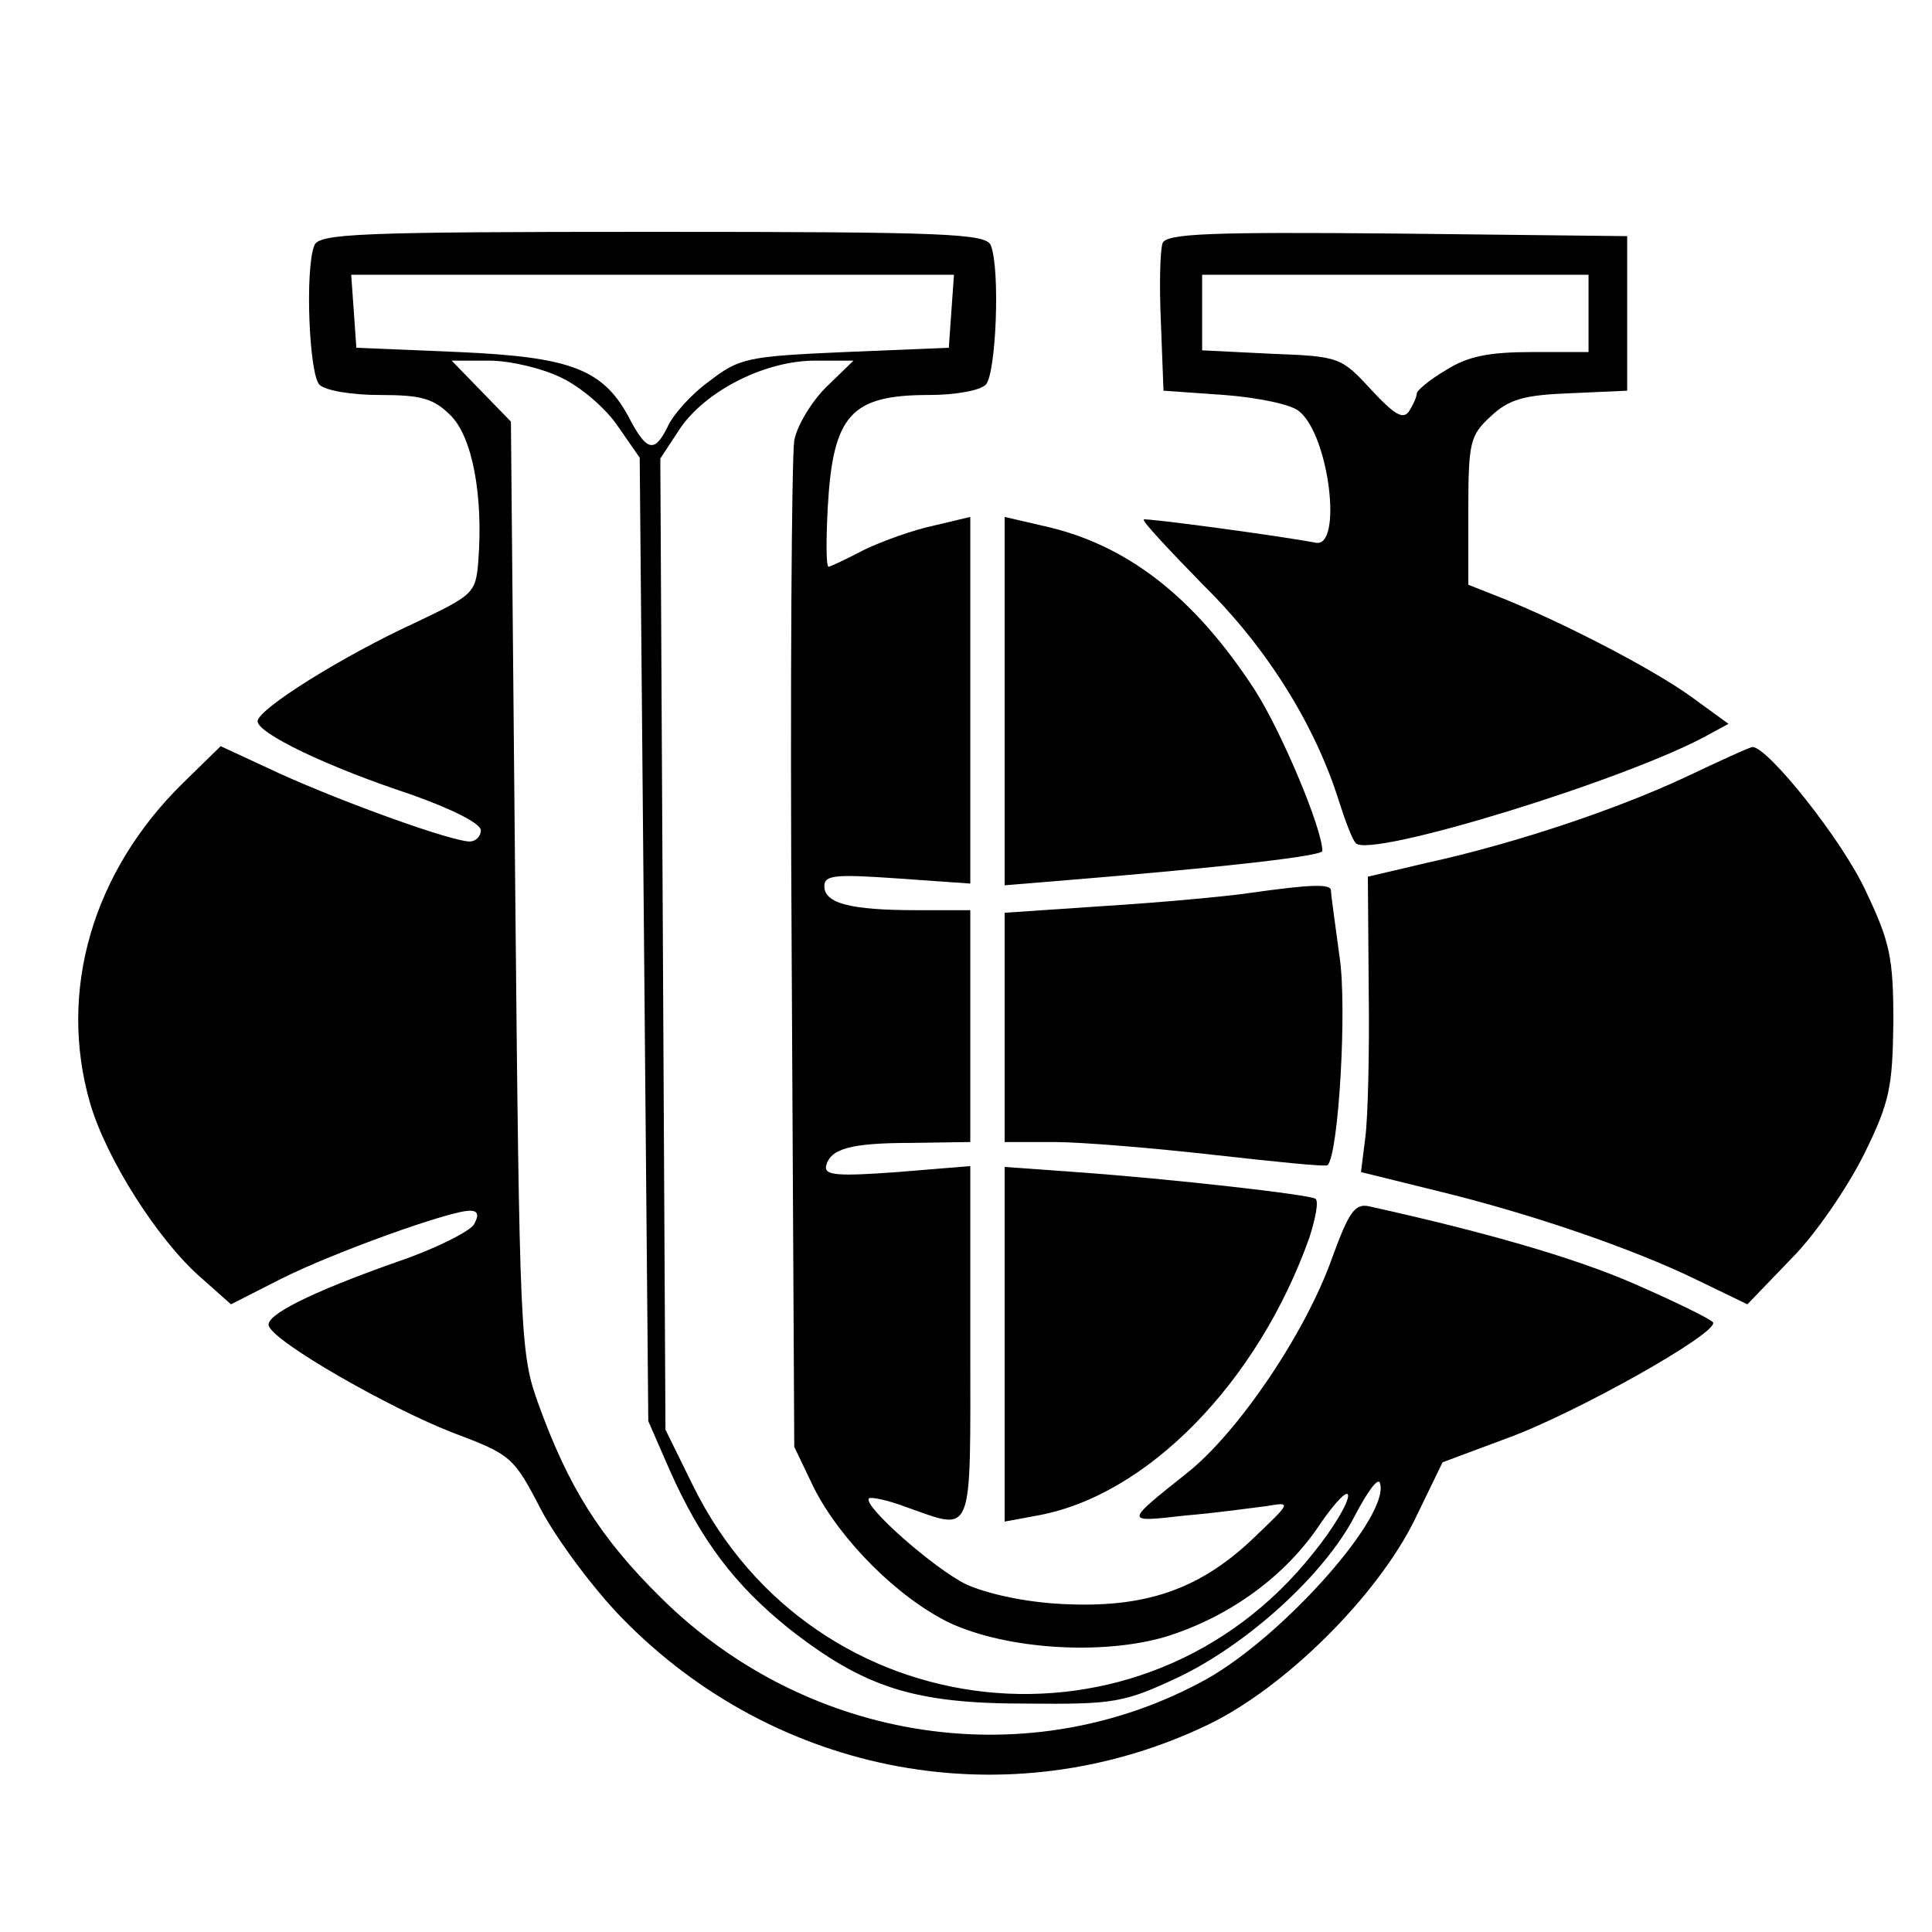
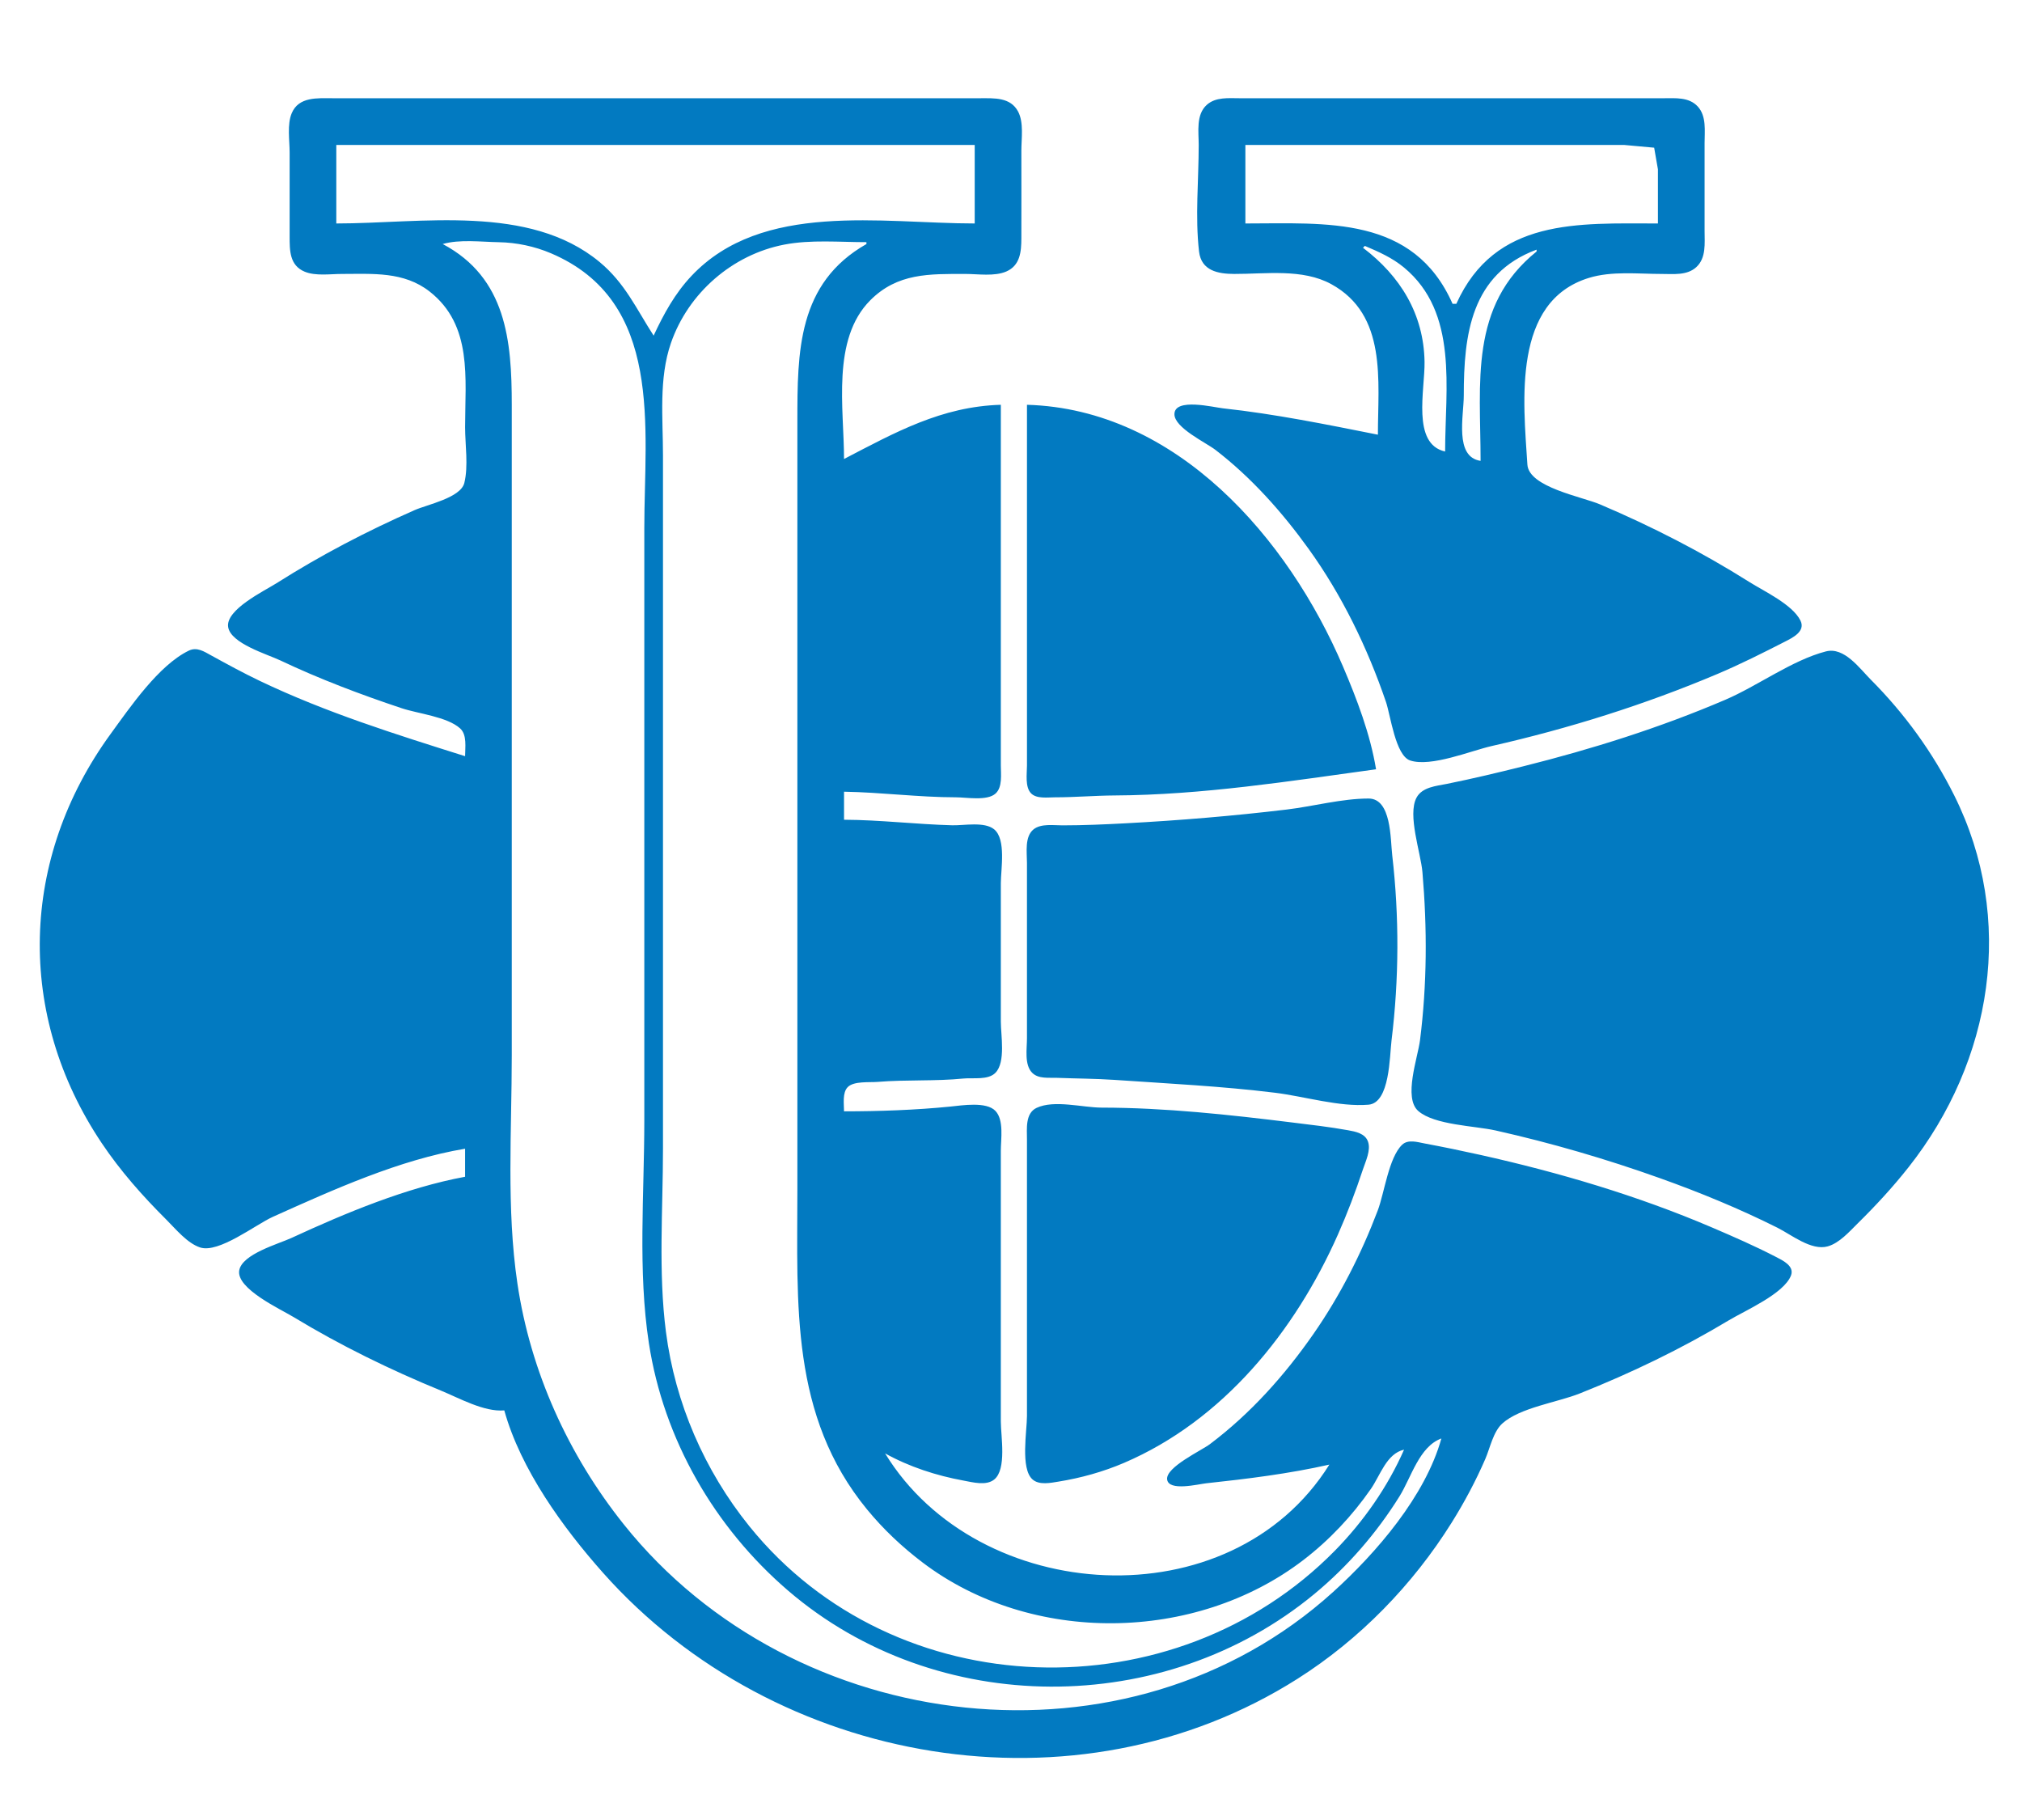
- <svg xmlns="http://www.w3.org/2000/svg" version="1.0" width="225pt" height="225pt" viewBox="0 0 225 225" preserveAspectRatio="xMidYMid meet">
-   <g transform="translate(0,225) scale(0.1,-0.1)" fill="#000000" stroke="none">
-     <path d="M366 1964 c-11 -28 -6 -150 6 -162 7 -7 38 -12 70 -12 49 0 63 -4 83 -24 25 -25 38 -93 32 -170 -3 -37 -6 -39 -73 -71 -85 -39 -184 -101 -184 -115 0 -14 81 -53 178 -85 48 -17 82 -34 82 -42 0 -7 -6 -13 -13 -13 -21 0 -146 45 -221 79 l-69 32 -44 -43 c-105 -103 -146 -242 -108 -373 19 -65 79 -159 128 -202 l36 -32 59 30 c62 31 196 79 219 79 10 0 11 -5 5 -16 -5 -8 -44 -28 -88 -43 -105 -37 -155 -63 -151 -75 6 -19 139 -95 213 -124 69 -26 72 -28 104 -90 18 -34 60 -91 94 -126 180 -185 452 -235 682 -125 90 43 198 150 242 240 l32 66 75 28 c80 29 247 123 240 135 -3 4 -44 24 -92 45 -71 31 -177 61 -308 90 -17 4 -24 -6 -44 -61 -31 -87 -109 -202 -168 -249 -74 -59 -74 -58 -3 -50 36 3 79 9 95 11 30 5 29 5 -18 -40 -62 -58 -125 -79 -220 -74 -43 2 -88 12 -112 23 -37 18 -121 92 -113 100 2 2 22 -2 43 -10 80 -28 75 -40 75 191 l0 206 -85 -7 c-69 -5 -85 -4 -83 7 5 20 27 27 101 27 l67 1 0 135 0 135 -62 0 c-78 0 -108 8 -108 28 0 13 13 14 85 9 l85 -6 0 213 0 214 -42 -10 c-24 -5 -60 -18 -81 -28 -21 -11 -40 -20 -42 -20 -3 0 -3 31 -1 69 6 108 27 131 118 131 30 0 59 5 66 12 12 12 17 134 6 162 -5 14 -50 16 -394 16 -344 0 -389 -2 -394 -16z m742 -76 l-3 -43 -121 -5 c-114 -5 -123 -7 -158 -34 -21 -15 -42 -39 -48 -52 -15 -31 -24 -30 -43 5 -31 61 -68 75 -200 81 l-120 5 -3 43 -3 42 351 0 351 0 -3 -42z m-454 -78 c23 -11 52 -36 66 -57 l25 -36 5 -561 5 -561 24 -55 c37 -84 77 -136 139 -186 89 -70 147 -88 277 -88 103 -1 114 1 178 31 81 39 170 120 205 188 14 27 27 45 29 38 13 -37 -111 -177 -201 -228 -205 -114 -464 -76 -636 94 -71 70 -108 129 -143 226 -21 58 -22 77 -27 602 l-5 542 -34 35 -35 36 44 0 c24 0 62 -9 84 -20z m308 -11 c-17 -17 -34 -45 -37 -62 -3 -18 -5 -288 -3 -602 l3 -570 23 -48 c31 -61 98 -128 158 -157 67 -31 178 -38 252 -16 74 23 140 71 180 132 18 26 32 40 32 32 0 -9 -18 -39 -40 -66 -197 -250 -582 -209 -723 78 l-32 65 -3 566 -3 565 23 35 c30 44 99 79 157 79 l45 0 -32 -31z" />
-     <path d="M1354 1967 c-3 -8 -4 -49 -2 -93 l3 -79 71 -5 c39 -3 78 -11 87 -19 35 -28 51 -160 19 -153 -42 8 -198 29 -200 27 -2 -2 30 -36 70 -77 74 -73 130 -163 158 -253 7 -22 15 -43 19 -47 16 -18 316 74 410 126 l24 13 -44 32 c-43 31 -146 85 -221 115 l-38 15 0 86 c0 80 2 88 26 110 21 20 39 25 92 27 l67 3 0 90 0 90 -268 3 c-218 2 -268 0 -273 -11z m496 -82 l0 -45 -66 0 c-50 0 -75 -5 -100 -21 -19 -11 -34 -24 -34 -27 0 -4 -4 -13 -9 -21 -7 -10 -17 -4 -44 25 -35 38 -37 39 -116 42 l-81 4 0 44 0 44 225 0 225 0 0 -45z" />
-     <path d="M1170 1433 l0 -214 73 6 c182 15 297 28 297 34 0 26 -48 140 -79 188 -71 109 -150 170 -248 191 l-43 10 0 -215z" />
-     <path d="M1963 1345 c-79 -37 -197 -77 -302 -100 l-68 -16 1 -132 c1 -73 -1 -150 -4 -172 l-5 -40 85 -21 c112 -27 231 -68 305 -104 l60 -29 51 53 c29 29 66 84 85 122 30 61 33 78 34 154 0 75 -4 93 -32 152 -27 59 -114 168 -132 168 -3 0 -38 -16 -78 -35z" />
-     <path d="M1455 1210 c-27 -4 -103 -11 -167 -15 l-118 -8 0 -133 0 -134 58 0 c31 0 115 -7 186 -15 71 -8 130 -14 132 -12 13 12 23 185 14 243 -5 38 -10 72 -10 77 0 8 -24 7 -95 -3z" />
-     <path d="M1170 684 l0 -206 38 7 c128 23 257 155 317 324 7 22 11 42 7 45 -9 5 -167 23 -279 31 l-83 6 0 -207z" />
-   </g>
+ <svg xmlns="http://www.w3.org/2000/svg" width="100" height="90" viewBox="0 0 271 291" version="1.1" id="svg1176">
+   <defs id="defs1173" />
+   <path style="fill:#027ac1;stroke:none;stroke-width:0.299" d="m 48.206,120.908 c -11.17,-3.521 -22.232,-6.976 -32.835,-12.042 -2.637,-1.26 -5.199,-2.662 -7.761,-4.067 -1.131,-0.62 -2.283,-1.398 -3.582,-0.77 -4.819,2.331 -9.39,9.047 -12.484,13.292 -14.542,19.95 -15.209,44.923 -1.444,65.452 2.997,4.469 6.541,8.463 10.346,12.252 1.495,1.489 3.312,3.737 5.373,4.426 2.977,0.996 8.901,-3.657 11.641,-4.889 9.633,-4.331 20.262,-9.148 30.745,-10.893 v 4.483 c -9.396,1.734 -19.117,5.792 -27.76,9.782 -2.095,0.967 -7.9,2.573 -8.356,5.187 -0.51,2.925 6.602,6.201 8.654,7.444 7.521,4.558 15.45,8.432 23.581,11.771 2.955,1.213 6.912,3.45 10.149,3.173 2.619,9.436 9.41,18.794 15.821,26.001 27.528,30.944 75.692,39.327 111.041,16.901 9.942,-6.307 18.403,-14.997 24.639,-24.971 2.024,-3.237 3.849,-6.656 5.369,-10.161 0.765,-1.764 1.261,-4.361 2.729,-5.684 2.814,-2.533 8.809,-3.377 12.336,-4.778 8.232,-3.271 16.284,-7.148 23.88,-11.714 2.592,-1.558 8.801,-4.232 9.939,-7.163 0.599,-1.543 -1.408,-2.458 -2.478,-3.01 -3.309,-1.707 -6.727,-3.204 -10.148,-4.667 -11.877,-5.08 -24.419,-8.789 -37.014,-11.598 -2.973,-0.663 -5.961,-1.279 -8.955,-1.839 -1.127,-0.211 -2.634,-0.696 -3.584,0.206 -2.139,2.032 -2.848,7.725 -3.898,10.498 -2.622,6.921 -6.036,13.646 -10.265,19.725 -4.632,6.658 -10.084,12.761 -16.58,17.651 -1.381,1.039 -7.052,3.669 -6.84,5.625 0.214,1.978 5.016,0.765 6.243,0.633 6.574,-0.705 13.247,-1.53 19.701,-2.989 -15.755,25.185 -56.15,22.565 -71.043,-1.793 3.845,2.146 8.213,3.557 12.537,4.348 1.465,0.268 3.615,0.87 4.908,-0.167 2.035,-1.632 1.062,-6.936 1.062,-9.262 V 200.407 183.969 c 0,-1.837 0.527,-4.89 -0.865,-6.348 -1.455,-1.524 -5.306,-0.881 -7.194,-0.692 -5.557,0.557 -11.427,0.762 -17.014,0.763 5.9e-4,-1.152 -0.297,-2.985 0.6,-3.883 0.979,-0.981 3.478,-0.717 4.773,-0.825 4.561,-0.379 9.182,-0.083 13.731,-0.539 1.541,-0.154 3.946,0.293 5.123,-0.93 1.646,-1.71 0.847,-5.985 0.847,-8.169 v -22.116 c 0,-2.234 0.881,-7.046 -1.075,-8.633 -1.561,-1.267 -4.807,-0.593 -6.686,-0.643 -5.767,-0.152 -11.545,-0.861 -17.313,-0.886 v -4.483 c 5.971,0.099 11.932,0.894 17.91,0.897 1.688,8.9e-4 4.963,0.616 6.317,-0.6 1.139,-1.024 0.847,-3.111 0.847,-4.48 V 111.046 64.721 c -9.49,0.274 -16.908,4.425 -25.074,8.667 0,-8.055 -2.033,-19.127 4.202,-25.381 4.359,-4.373 9.462,-4.207 15.2,-4.207 2.02,0 4.66,0.431 6.553,-0.393 2.212,-0.963 2.395,-3.172 2.402,-5.286 0.015,-4.682 6e-4,-9.365 6e-4,-14.047 0,-1.934 0.414,-4.484 -0.529,-6.249 -1.227,-2.297 -3.803,-2.119 -6.038,-2.119 H 114.175 45.52 27.013 c -2.396,1.19e-4 -5.412,-0.281 -6.533,2.4 -0.755,1.804 -0.332,4.348 -0.332,6.267 v 13.449 c 0.001,2.226 -0.012,4.608 2.395,5.613 1.75,0.731 4.105,0.365 5.963,0.365 4.928,0 9.891,-0.418 14.018,2.806 6.909,5.398 5.683,13.899 5.683,21.701 0,2.776 0.547,6.215 -0.125,8.915 -0.591,2.375 -5.923,3.45 -7.935,4.335 -7.657,3.371 -15.019,7.207 -22.089,11.689 -1.935,1.227 -8.183,4.227 -7.741,7.015 0.417,2.63 6.25,4.342 8.338,5.332 6.292,2.984 12.802,5.44 19.402,7.643 2.629,0.877 7.287,1.359 9.353,3.229 1.137,1.029 0.796,3.064 0.796,4.442 M 194.172,69.503 c -8.227,-1.635 -16.425,-3.309 -24.775,-4.216 -1.503,-0.163 -7.763,-1.728 -7.763,0.943 0,2.172 5.034,4.528 6.569,5.71 5.743,4.421 10.643,9.928 14.87,15.794 5.356,7.432 9.435,15.849 12.39,24.507 0.728,2.132 1.514,8.58 3.87,9.353 3.342,1.097 9.688,-1.551 13.048,-2.314 12.326,-2.798 24.475,-6.608 36.118,-11.534 3.658,-1.548 7.208,-3.339 10.745,-5.145 1.233,-0.63 3.361,-1.65 2.49,-3.39 -1.287,-2.571 -5.799,-4.664 -8.16,-6.152 -7.619,-4.802 -15.596,-8.887 -23.88,-12.411 -2.906,-1.236 -11.389,-2.743 -11.62,-6.37 -0.647,-10.14 -2.443,-26.064 9.829,-29.843 3.67,-1.13 7.847,-0.634 11.641,-0.634 1.859,0 4.059,0.274 5.543,-1.091 1.604,-1.476 1.322,-3.807 1.322,-5.783 V 22.88 c 0,-1.934 0.33,-4.302 -1.09,-5.849 -1.413,-1.54 -3.578,-1.324 -5.477,-1.324 h -11.94 -44.775 -11.044 c -1.787,2.99e-4 -3.848,-0.229 -5.281,1.063 -1.744,1.571 -1.286,4.297 -1.286,6.409 0,5.57 -0.586,11.503 0.054,17.035 0.356,3.075 3.03,3.579 5.617,3.586 5.038,0.014 10.93,-0.885 15.522,1.629 8.977,4.916 7.462,15.459 7.462,24.074 M 129.697,23.179 v 12.552 c -14.837,0 -33.999,-3.594 -45.295,8.388 -2.649,2.81 -4.427,6.074 -6.047,9.544 C 75.578,49.369 73.786,45.267 69.698,41.881 58.466,32.576 41.187,35.731 27.61,35.731 V 23.179 H 129.697 M 238.947,35.731 c -12.727,0 -26.04,-0.92 -32.238,12.851 h -0.597 C 199.858,34.439 185.904,35.731 172.979,35.731 V 23.179 h 48.357 12.238 l 4.773,0.435 0.6,3.45 v 8.667 M 204.321,229.994 c -2.559,9.211 -10.399,18.289 -17.313,24.547 C 154.269,284.175 100.787,277.784 73.589,243.742 64.705,232.623 58.658,219.306 56.567,205.188 54.795,193.225 55.669,180.793 55.669,168.727 V 104.471 64.721 c 0,-10.203 -0.867,-20.313 -11.044,-25.702 2.722,-0.787 6.136,-0.34 8.955,-0.293 2.844,0.048 5.74,0.657 8.358,1.771 18.074,7.695 14.925,27.904 14.925,43.95 v 94.741 c 0,11.704 -1.05,23.975 0.73,35.565 2.363,15.388 10.486,29.454 22.254,39.564 23.725,20.381 60.174,20.399 84.177,0.533 5.321,-4.404 9.943,-9.727 13.594,-15.59 1.897,-3.048 3.151,-7.961 6.704,-9.265 M 112.384,38.72 v 0.299 c -11.029,6.273 -11.044,17.216 -11.044,28.392 V 91.619 190.245 c 0,18.226 -1.173,36.114 11.148,51.106 2.617,3.185 5.571,5.967 8.852,8.458 17.402,13.218 43.632,12.855 60.894,-0.362 4.169,-3.192 7.819,-7.071 10.814,-11.384 1.5,-2.16 2.509,-5.657 5.305,-6.276 -2.613,5.951 -6.503,11.51 -11.05,16.139 -25.625,26.089 -70.361,24.944 -93.633,-3.885 -7.194,-8.912 -11.878,-19.713 -13.347,-31.082 -1.24,-9.595 -0.474,-19.626 -0.474,-29.289 V 103.574 72.791 c 0,-5.923 -0.695,-12.246 1.269,-17.932 2.765,-8.003 9.83,-14.155 18.133,-15.75 4.254,-0.817 8.819,-0.389 13.134,-0.389 m 79.699,0.598 c 2.24,0.954 4.372,1.889 6.267,3.461 8.716,7.225 6.568,19.34 6.568,29.414 -5.381,-1.199 -3.215,-9.872 -3.289,-14.346 -0.127,-7.629 -3.865,-13.698 -9.845,-18.231 l 0.298,-0.299 m 27.462,0.598 v 0.299 c -10.818,8.706 -8.955,21.007 -8.955,33.473 -4.224,-0.624 -2.686,-7.193 -2.686,-10.46 0,-9.715 1.129,-19.404 11.641,-23.312 m -81.49,24.806 v 46.324 11.357 c 2.9e-4,1.296 -0.343,3.428 0.658,4.449 0.888,0.906 2.675,0.631 3.819,0.632 3.195,0.002 6.367,-0.28 9.552,-0.298 13.987,-0.076 27.962,-2.284 41.79,-4.185 -0.915,-5.595 -3.07,-11.242 -5.289,-16.438 C 179.828,86.051 161.982,65.412 138.055,64.721 m 127.757,39.433 c -5.403,1.395 -10.919,5.521 -16.119,7.745 -10.429,4.46 -21.244,7.864 -32.238,10.615 -4.061,1.016 -8.134,1.987 -12.238,2.817 -1.686,0.341 -3.958,0.502 -4.87,2.205 -1.481,2.764 0.681,8.836 0.944,11.902 0.771,9 0.744,17.921 -0.389,26.898 -0.348,2.754 -2.7,9.209 -0.267,11.311 2.6,2.247 9.023,2.357 12.343,3.101 8.878,1.99 17.7,4.561 26.268,7.621 6.402,2.286 12.724,4.884 18.805,7.928 2.234,1.118 5.431,3.729 8.059,2.982 1.867,-0.531 3.439,-2.344 4.776,-3.66 2.886,-2.842 5.603,-5.781 8.116,-8.96 13.477,-17.049 17.167,-39.754 7.331,-59.474 -3.427,-6.874 -7.937,-13.089 -13.358,-18.53 -1.788,-1.795 -4.235,-5.256 -7.164,-4.5 m -73.135,23.522 c -4.3,0.006 -8.851,1.254 -13.131,1.766 -8.526,1.02 -17.102,1.735 -25.671,2.192 -3.364,0.18 -6.781,0.331 -10.149,0.332 -1.417,0 -3.419,-0.316 -4.61,0.632 -1.463,1.164 -1.062,3.703 -1.062,5.346 v 14.346 13.748 c 0,1.641 -0.442,4.191 0.824,5.479 1.003,1.02 2.657,0.766 3.952,0.817 3.068,0.121 6.192,0.12 9.253,0.33 8.564,0.589 17.137,1.006 25.671,2.059 4.649,0.574 10.269,2.297 14.916,1.906 3.423,-0.288 3.366,-7.727 3.683,-10.293 1.206,-9.791 1.243,-19.789 0.109,-29.588 -0.302,-2.607 -0.115,-9.076 -3.786,-9.072 m -53.067,49.452 c -1.857,0.866 -1.554,3.354 -1.555,5.047 v 14.943 29.289 c 0,2.404 -1.071,8.38 0.878,10.128 1.074,0.963 2.921,0.56 4.196,0.353 3.567,-0.577 7.124,-1.567 10.447,-2.99 15.836,-6.784 27.321,-21.004 34.192,-36.48 1.521,-3.425 2.837,-6.904 4.015,-10.46 0.427,-1.289 1.295,-3.06 0.805,-4.429 -0.472,-1.317 -1.984,-1.598 -3.193,-1.816 -2.959,-0.536 -5.972,-0.875 -8.955,-1.244 -10.04,-1.243 -20.329,-2.361 -30.447,-2.373 -3.026,-0.003 -7.555,-1.285 -10.385,0.034 z" id="path1387" />
</svg>
